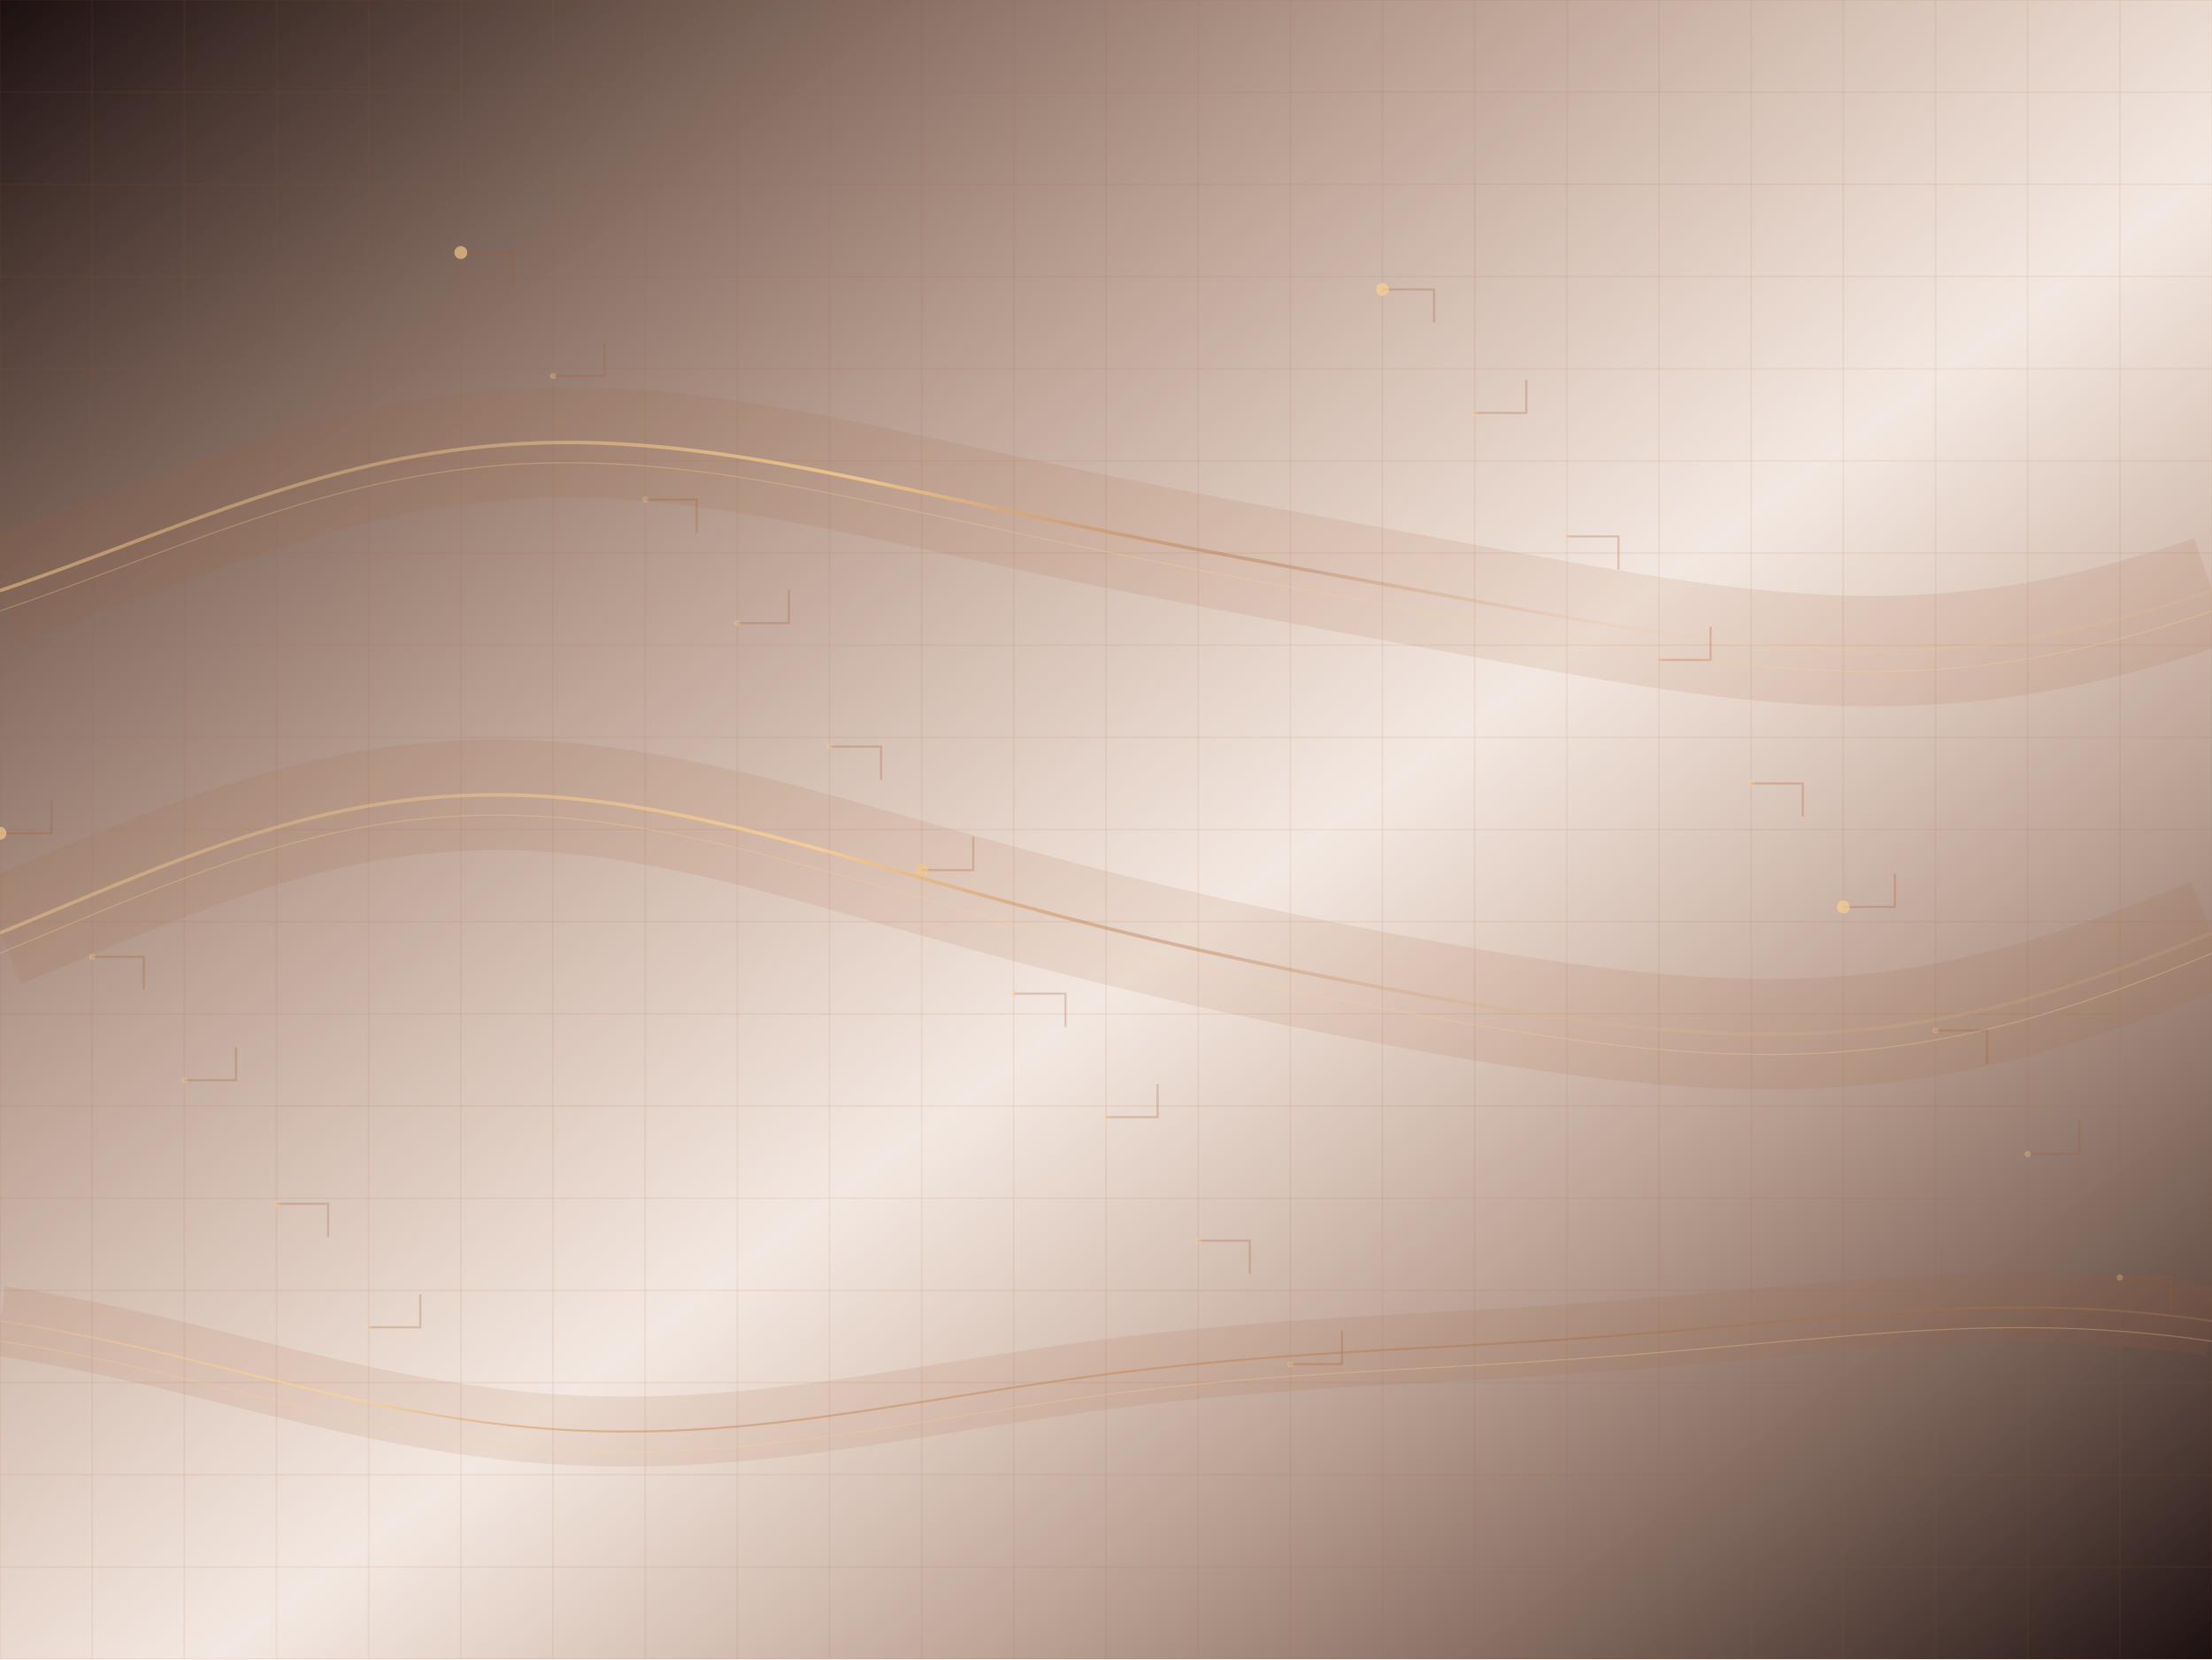
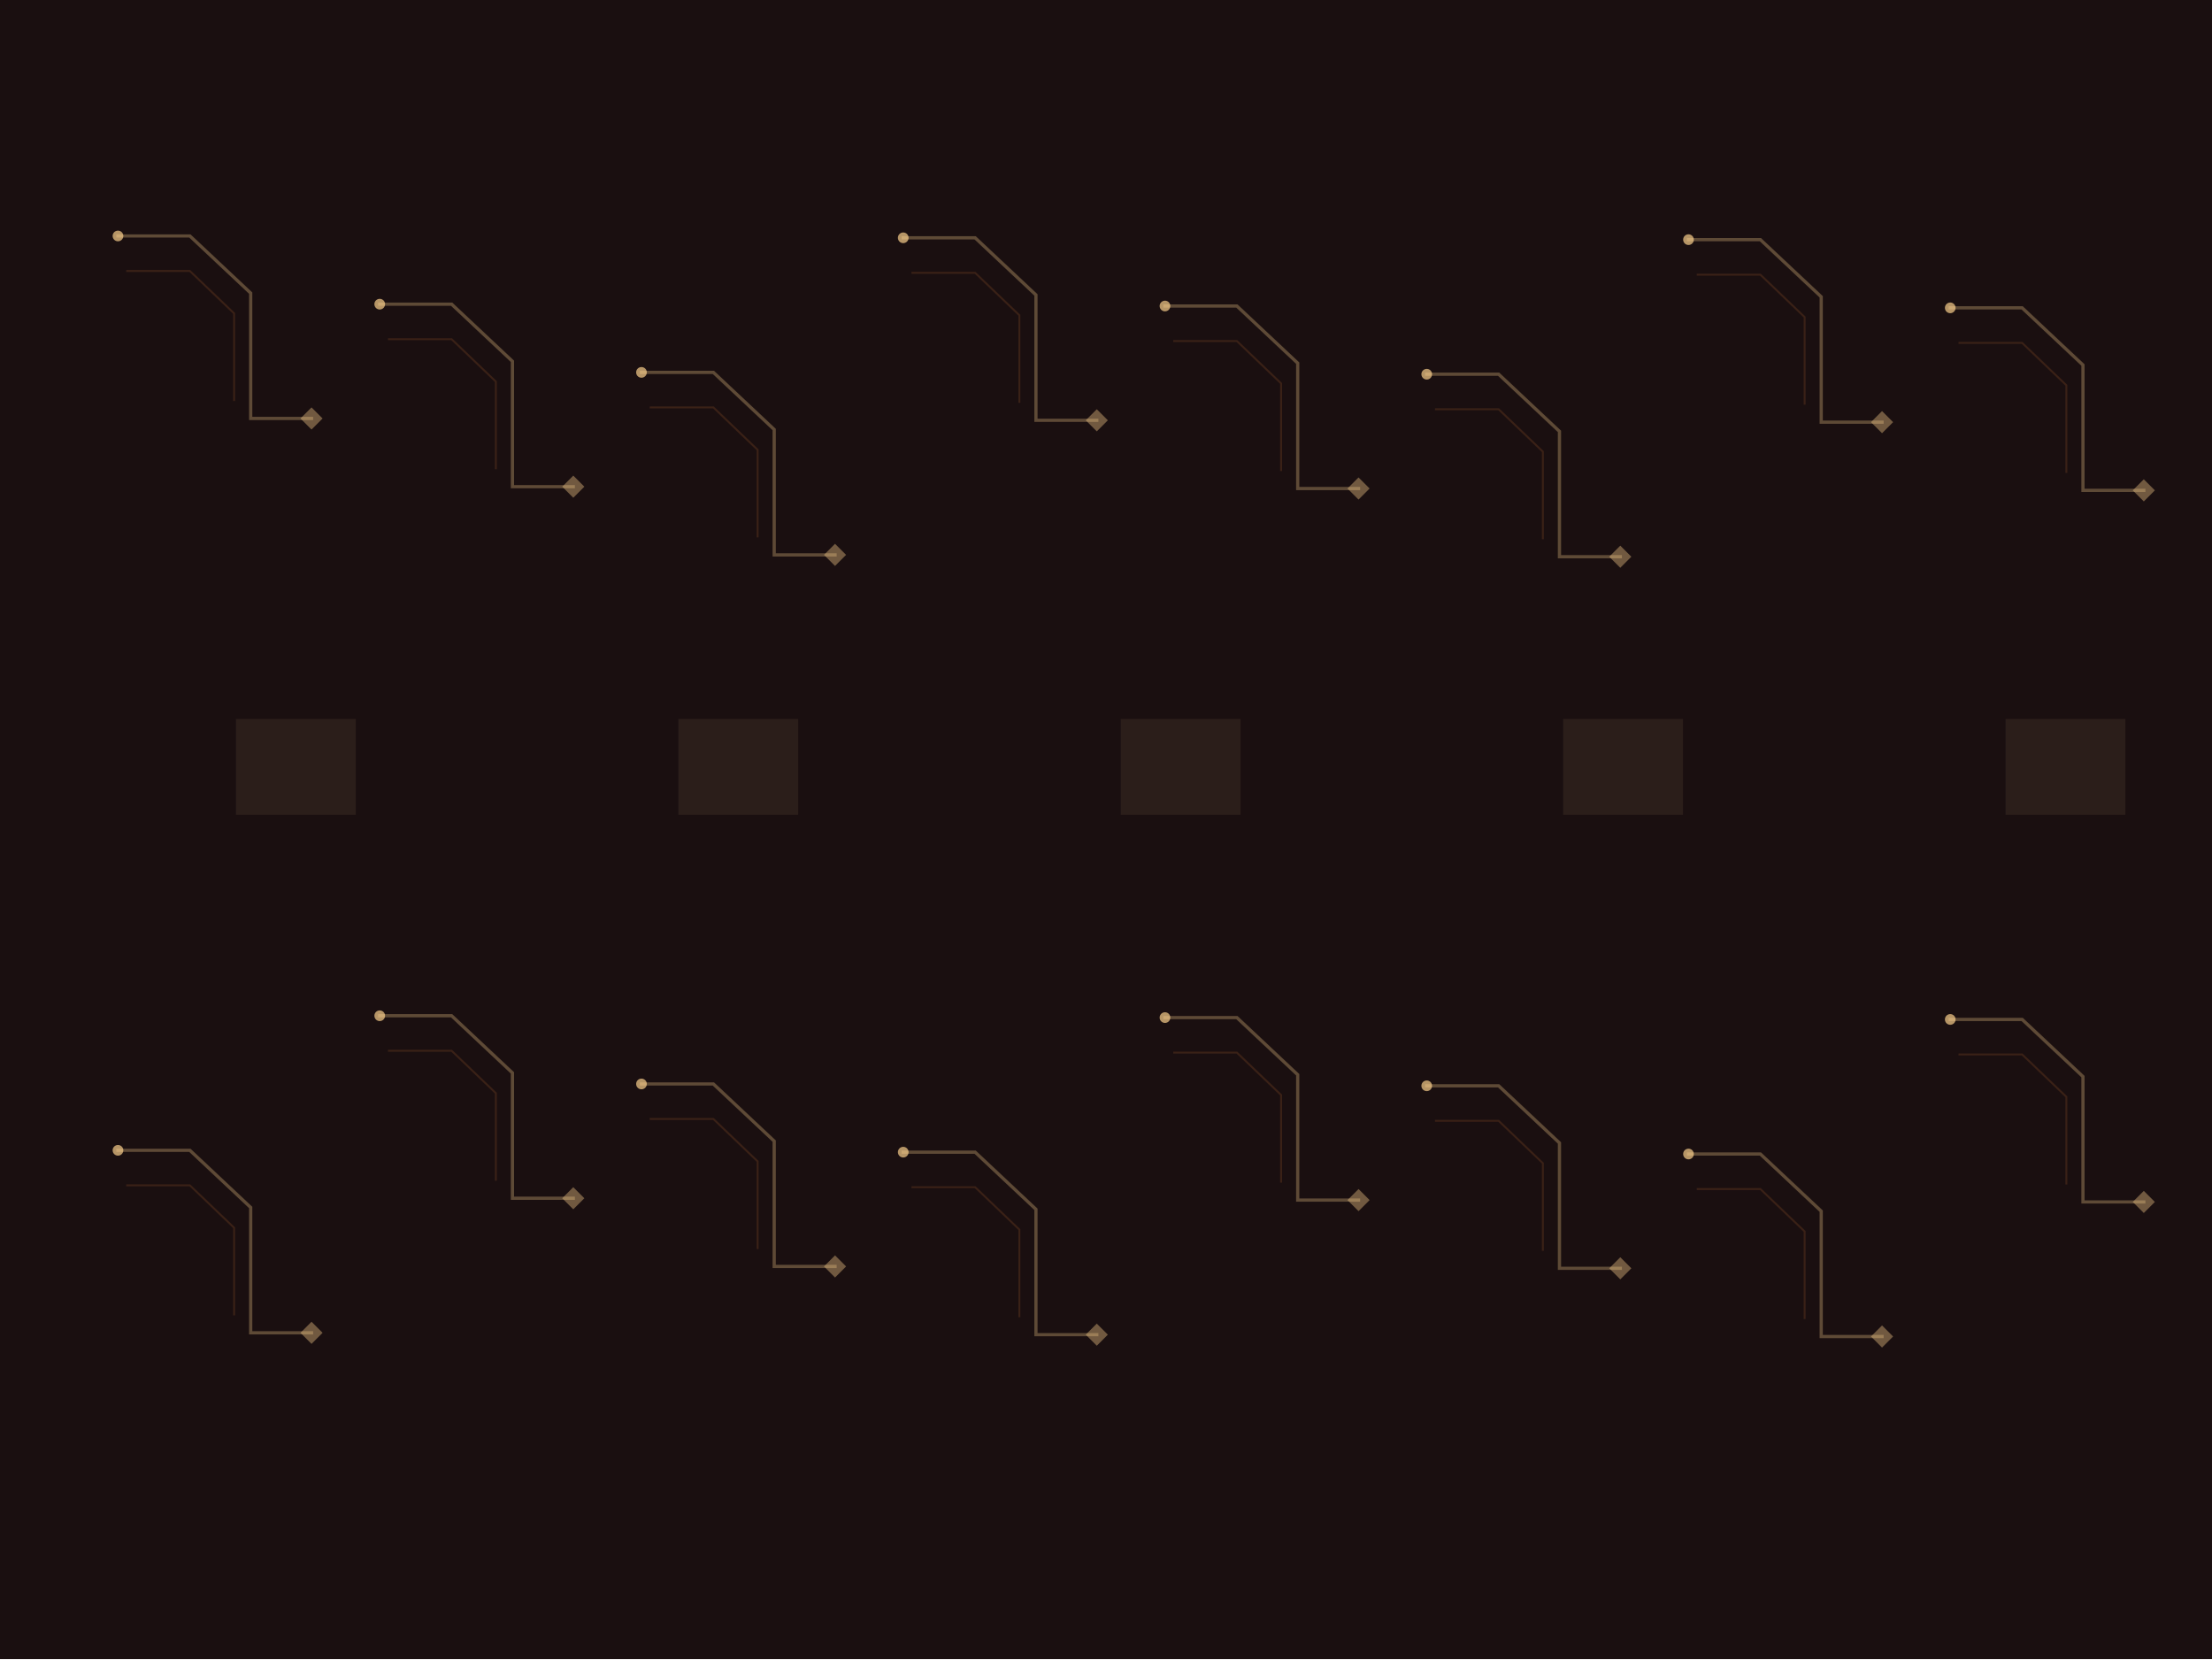
<svg xmlns="http://www.w3.org/2000/svg" width="1200" height="900" viewBox="0 0 1200 900" preserveAspectRatio="none">
-   <defs>
-     <linearGradient id="bg" x1="0" y1="0" x2="1" y2="1">
-       <stop stop-color="#1a0f10" />
-       <stop offset=".55" stop-color="#a75b2c" stop-opacity=".14" />
-       <stop offset="1" stop-color="#1a0f10" />
-     </linearGradient>
-     <linearGradient id="flow" x1="0" y1="0" x2="1" y2=".4">
-       <stop stop-color="#ffd38f" stop-opacity=".1" />
-       <stop offset=".4" stop-color="#ffd38f" stop-opacity=".73" />
-       <stop offset=".7" stop-color="#a75b2c" stop-opacity=".3" />
-       <stop offset="1" stop-color="#ffd38f" stop-opacity=".1" />
-     </linearGradient>
-   </defs>
-   <rect width="1200" height="900" fill="url(#bg)" />
-   <g stroke-width=".9" fill="none">
-     <path d="M0 0 V900" stroke="#a75b2c" opacity=".085" />
-     <path d="M50 0 V900" stroke="#a75b2c" opacity=".085" />
-     <path d="M100 0 V900" stroke="#a75b2c" opacity=".085" />
-     <path d="M150 0 V900" stroke="#a75b2c" opacity=".085" />
-     <path d="M200 0 V900" stroke="#a75b2c" opacity=".085" />
-     <path d="M250 0 V900" stroke="#a75b2c" opacity=".085" />
-     <path d="M300 0 V900" stroke="#a75b2c" opacity=".085" />
-     <path d="M350 0 V900" stroke="#a75b2c" opacity=".085" />
-     <path d="M400 0 V900" stroke="#a75b2c" opacity=".085" />
-     <path d="M450 0 V900" stroke="#a75b2c" opacity=".085" />
-     <path d="M500 0 V900" stroke="#a75b2c" opacity=".085" />
-     <path d="M550 0 V900" stroke="#a75b2c" opacity=".085" />
-     <path d="M600 0 V900" stroke="#a75b2c" opacity=".085" />
-     <path d="M650 0 V900" stroke="#a75b2c" opacity=".085" />
-     <path d="M700 0 V900" stroke="#a75b2c" opacity=".085" />
-     <path d="M750 0 V900" stroke="#a75b2c" opacity=".085" />
-     <path d="M800 0 V900" stroke="#a75b2c" opacity=".085" />
-     <path d="M850 0 V900" stroke="#a75b2c" opacity=".085" />
-     <path d="M900 0 V900" stroke="#a75b2c" opacity=".085" />
-     <path d="M950 0 V900" stroke="#a75b2c" opacity=".085" />
-     <path d="M1000 0 V900" stroke="#a75b2c" opacity=".085" />
-     <path d="M1050 0 V900" stroke="#a75b2c" opacity=".085" />
-     <path d="M1100 0 V900" stroke="#a75b2c" opacity=".085" />
-     <path d="M1150 0 V900" stroke="#a75b2c" opacity=".085" />
-     <path d="M1200 0 V900" stroke="#a75b2c" opacity=".085" />
-     <path d="M0 0 H1200" stroke="#a75b2c" opacity=".085" />
-     <path d="M0 50 H1200" stroke="#a75b2c" opacity=".085" />
-     <path d="M0 100 H1200" stroke="#a75b2c" opacity=".085" />
-     <path d="M0 150 H1200" stroke="#a75b2c" opacity=".085" />
-     <path d="M0 200 H1200" stroke="#a75b2c" opacity=".085" />
-     <path d="M0 250 H1200" stroke="#a75b2c" opacity=".085" />
-     <path d="M0 300 H1200" stroke="#a75b2c" opacity=".085" />
-     <path d="M0 350 H1200" stroke="#a75b2c" opacity=".085" />
-     <path d="M0 400 H1200" stroke="#a75b2c" opacity=".085" />
-     <path d="M0 450 H1200" stroke="#a75b2c" opacity=".085" />
-     <path d="M0 500 H1200" stroke="#a75b2c" opacity=".085" />
-     <path d="M0 550 H1200" stroke="#a75b2c" opacity=".085" />
-     <path d="M0 600 H1200" stroke="#a75b2c" opacity=".085" />
-     <path d="M0 650 H1200" stroke="#a75b2c" opacity=".085" />
-     <path d="M0 700 H1200" stroke="#a75b2c" opacity=".085" />
-     <path d="M0 750 H1200" stroke="#a75b2c" opacity=".085" />
-     <path d="M0 800 H1200" stroke="#a75b2c" opacity=".085" />
-     <path d="M0 850 H1200" stroke="#a75b2c" opacity=".085" />
-     <path d="M0 900 H1200" stroke="#a75b2c" opacity=".085" />
-   </g>
-   <g>
-     <path d="M 0 452 h 28 v -18" stroke="#a75b2c" stroke-width="1.2" stroke-opacity=".25" fill="none" />
-     <circle cx="0" cy="452" r="3.5" fill="#ffd38f" fill-opacity="0.6" />
-     <path d="M 50 519 h 28 v 18" stroke="#a75b2c" stroke-width="1.2" stroke-opacity=".25" fill="none" />
-     <circle cx="50" cy="519" r="1.7" fill="#ffd38f" fill-opacity="0.3" />
-     <path d="M 100 586 h 28 v -18" stroke="#a75b2c" stroke-width="1.2" stroke-opacity=".25" fill="none" />
-     <circle cx="100" cy="586" r="1.7" fill="#ffd38f" fill-opacity="0.3" />
-     <path d="M 150 653 h 28 v 18" stroke="#a75b2c" stroke-width="1.2" stroke-opacity=".25" fill="none" />
-     <circle cx="150" cy="653" r="1.7" fill="#ffd38f" fill-opacity="0.3" />
-     <path d="M 200 720 h 28 v -18" stroke="#a75b2c" stroke-width="1.2" stroke-opacity=".25" fill="none" />
-     <circle cx="200" cy="720" r="1.7" fill="#ffd38f" fill-opacity="0.3" />
-     <path d="M 250 137 h 28 v 18" stroke="#a75b2c" stroke-width="1.2" stroke-opacity=".25" fill="none" />
-     <circle cx="250" cy="137" r="3.5" fill="#ffd38f" fill-opacity="0.6" />
-     <path d="M 300 204 h 28 v -18" stroke="#a75b2c" stroke-width="1.2" stroke-opacity=".25" fill="none" />
-     <circle cx="300" cy="204" r="1.7" fill="#ffd38f" fill-opacity="0.3" />
-     <path d="M 350 271 h 28 v 18" stroke="#a75b2c" stroke-width="1.2" stroke-opacity=".25" fill="none" />
-     <circle cx="350" cy="271" r="1.7" fill="#ffd38f" fill-opacity="0.3" />
-     <path d="M 400 338 h 28 v -18" stroke="#a75b2c" stroke-width="1.2" stroke-opacity=".25" fill="none" />
-     <circle cx="400" cy="338" r="1.7" fill="#ffd38f" fill-opacity="0.3" />
-     <path d="M 450 405 h 28 v 18" stroke="#a75b2c" stroke-width="1.2" stroke-opacity=".25" fill="none" />
-     <circle cx="450" cy="405" r="1.7" fill="#ffd38f" fill-opacity="0.3" />
-     <path d="M 500 472 h 28 v -18" stroke="#a75b2c" stroke-width="1.2" stroke-opacity=".25" fill="none" />
-     <circle cx="500" cy="472" r="3.5" fill="#ffd38f" fill-opacity="0.6" />
-     <path d="M 550 539 h 28 v 18" stroke="#a75b2c" stroke-width="1.2" stroke-opacity=".25" fill="none" />
-     <circle cx="550" cy="539" r="1.7" fill="#ffd38f" fill-opacity="0.3" />
-     <path d="M 600 606 h 28 v -18" stroke="#a75b2c" stroke-width="1.2" stroke-opacity=".25" fill="none" />
-     <circle cx="600" cy="606" r="1.7" fill="#ffd38f" fill-opacity="0.3" />
-     <path d="M 650 673 h 28 v 18" stroke="#a75b2c" stroke-width="1.2" stroke-opacity=".25" fill="none" />
-     <circle cx="650" cy="673" r="1.7" fill="#ffd38f" fill-opacity="0.3" />
-     <path d="M 700 740 h 28 v -18" stroke="#a75b2c" stroke-width="1.2" stroke-opacity=".25" fill="none" />
-     <circle cx="700" cy="740" r="1.7" fill="#ffd38f" fill-opacity="0.3" />
-     <path d="M 750 157 h 28 v 18" stroke="#a75b2c" stroke-width="1.2" stroke-opacity=".25" fill="none" />
-     <circle cx="750" cy="157" r="3.5" fill="#ffd38f" fill-opacity="0.6" />
-     <path d="M 800 224 h 28 v -18" stroke="#a75b2c" stroke-width="1.2" stroke-opacity=".25" fill="none" />
-     <circle cx="800" cy="224" r="1.7" fill="#ffd38f" fill-opacity="0.3" />
-     <path d="M 850 291 h 28 v 18" stroke="#a75b2c" stroke-width="1.2" stroke-opacity=".25" fill="none" />
-     <circle cx="850" cy="291" r="1.7" fill="#ffd38f" fill-opacity="0.3" />
-     <path d="M 900 358 h 28 v -18" stroke="#a75b2c" stroke-width="1.2" stroke-opacity=".25" fill="none" />
-     <circle cx="900" cy="358" r="1.7" fill="#ffd38f" fill-opacity="0.3" />
-     <path d="M 950 425 h 28 v 18" stroke="#a75b2c" stroke-width="1.2" stroke-opacity=".25" fill="none" />
-     <circle cx="950" cy="425" r="1.7" fill="#ffd38f" fill-opacity="0.3" />
-     <path d="M 1000 492 h 28 v -18" stroke="#a75b2c" stroke-width="1.2" stroke-opacity=".25" fill="none" />
-     <circle cx="1000" cy="492" r="3.5" fill="#ffd38f" fill-opacity="0.6" />
-     <path d="M 1050 559 h 28 v 18" stroke="#a75b2c" stroke-width="1.2" stroke-opacity=".25" fill="none" />
-     <circle cx="1050" cy="559" r="1.7" fill="#ffd38f" fill-opacity="0.3" />
-     <path d="M 1100 626 h 28 v -18" stroke="#a75b2c" stroke-width="1.2" stroke-opacity=".25" fill="none" />
-     <circle cx="1100" cy="626" r="1.7" fill="#ffd38f" fill-opacity="0.3" />
-     <path d="M 1150 693 h 28 v 18" stroke="#a75b2c" stroke-width="1.2" stroke-opacity=".25" fill="none" />
-     <circle cx="1150" cy="693" r="1.7" fill="#ffd38f" fill-opacity="0.3" />
-   </g>
-   <g fill="none" stroke-linecap="butt">
-     <path d="M0 320.4 C 33.33 309.17 66.67 296 100 283.77 C 133.33 271.54 166.67 260.4 200 252.67 C 233.33 244.94 266.67 240.66 300 240.08 C 333.33 239.5 366.67 242.55 400 247.66 C 433.33 252.77 466.67 259.82 500 267.02 C 533.33 274.23 566.67 281.54 600 288.32 C 633.33 295.09 666.67 301.39 700 307.55 C 733.33 313.71 766.67 319.82 800 325.94 C 833.33 332.05 866.67 338.18 900 343.21 C 933.33 348.23 966.67 352.05 1000 353.01 C 1033.33 353.97 1066.67 351.95 1100 346.37 C 1133.33 340.78 1166.67 331.62 1200 320.4" stroke="#a75b2c" stroke-width="60" opacity=".11" />
-     <path d="M0 320.4 C 33.33 309.17 66.67 296 100 283.77 C 133.33 271.54 166.67 260.4 200 252.67 C 233.33 244.94 266.67 240.66 300 240.08 C 333.33 239.5 366.67 242.55 400 247.66 C 433.33 252.77 466.67 259.82 500 267.02 C 533.33 274.23 566.67 281.54 600 288.32 C 633.33 295.09 666.67 301.39 700 307.55 C 733.33 313.71 766.67 319.82 800 325.94 C 833.33 332.05 866.67 338.18 900 343.21 C 933.33 348.23 966.67 352.05 1000 353.01 C 1033.33 353.97 1066.67 351.95 1100 346.37 C 1133.33 340.78 1166.67 331.62 1200 320.4" stroke="url(#flow)" stroke-width="1.9" />
-     <path d="M0 320.4 C 33.33 309.17 66.67 296 100 283.77 C 133.33 271.54 166.67 260.4 200 252.67 C 233.33 244.94 266.67 240.66 300 240.08 C 333.33 239.5 366.67 242.55 400 247.66 C 433.33 252.77 466.67 259.82 500 267.02 C 533.33 274.23 566.67 281.54 600 288.32 C 633.33 295.09 666.67 301.39 700 307.55 C 733.33 313.71 766.67 319.82 800 325.94 C 833.33 332.05 866.67 338.18 900 343.21 C 933.33 348.23 966.67 352.05 1000 353.01 C 1033.33 353.97 1066.67 351.95 1100 346.37 C 1133.33 340.78 1166.67 331.62 1200 320.4" transform="translate(0 11)" stroke="#ffd38f" stroke-width=".6" opacity=".3" />
-     <path d="M0 506.08 C 33.33 492.41 66.67 477.81 100 465.41 C 133.33 453.01 166.67 442.93 200 437.14 C 233.33 431.35 266.67 429.86 300 432.3 C 333.33 434.73 366.67 440.99 400 449.05 C 433.33 457.11 466.67 466.84 500 476.33 C 533.33 485.82 566.67 495.04 600 503.36 C 633.33 511.68 666.67 519.16 700 526.04 C 733.33 532.91 766.67 539.26 800 544.87 C 833.33 550.48 866.67 555.35 900 558.27 C 933.33 561.18 966.67 562.03 1000 559.5 C 1033.33 556.98 1066.67 550.98 1100 541.67 C 1133.33 532.35 1166.67 519.75 1200 506.08" stroke="#a75b2c" stroke-width="60" opacity=".11" />
-     <path d="M0 506.08 C 33.33 492.41 66.67 477.81 100 465.41 C 133.33 453.01 166.67 442.93 200 437.14 C 233.33 431.35 266.67 429.86 300 432.3 C 333.33 434.73 366.67 440.99 400 449.05 C 433.33 457.11 466.67 466.84 500 476.33 C 533.33 485.82 566.67 495.04 600 503.36 C 633.33 511.68 666.67 519.16 700 526.04 C 733.33 532.91 766.67 539.26 800 544.87 C 833.33 550.48 866.67 555.35 900 558.27 C 933.33 561.18 966.67 562.03 1000 559.5 C 1033.33 556.98 1066.67 550.98 1100 541.67 C 1133.33 532.35 1166.67 519.75 1200 506.08" stroke="url(#flow)" stroke-width="1.9" />
-     <path d="M0 506.08 C 33.33 492.41 66.67 477.81 100 465.41 C 133.33 453.01 166.67 442.93 200 437.14 C 233.33 431.35 266.67 429.86 300 432.3 C 333.33 434.73 366.67 440.99 400 449.05 C 433.33 457.11 466.67 466.84 500 476.33 C 533.33 485.82 566.67 495.04 600 503.36 C 633.33 511.68 666.67 519.16 700 526.04 C 733.33 532.91 766.67 539.26 800 544.87 C 833.33 550.48 866.67 555.35 900 558.27 C 933.33 561.18 966.67 562.03 1000 559.5 C 1033.33 556.98 1066.67 550.98 1100 541.67 C 1133.33 532.35 1166.67 519.75 1200 506.08" transform="translate(0 11)" stroke="#ffd38f" stroke-width=".6" opacity=".3" />
-     <path d="M0 716.57 C 33.33 721.42 66.67 728.71 100 736.79 C 133.33 744.87 166.67 753.62 200 760.67 C 233.33 767.73 266.67 772.99 300 775.25 C 333.33 777.51 366.67 776.77 400 773.82 C 433.33 770.86 466.67 765.81 500 760.52 C 533.33 755.24 566.67 749.82 600 745.5 C 633.33 741.18 666.67 737.96 700 735.57 C 733.33 733.18 766.67 731.52 800 729.62 C 833.33 727.72 866.67 725.48 900 722.69 C 933.33 719.89 966.67 716.57 1000 713.83 C 1033.33 711.09 1066.67 709.05 1100 709.19 C 1133.33 709.32 1166.67 711.71 1200 716.57" stroke="#a75b2c" stroke-width="38" opacity=".11" />
-     <path d="M0 716.57 C 33.33 721.42 66.67 728.71 100 736.79 C 133.33 744.87 166.67 753.62 200 760.67 C 233.33 767.73 266.67 772.99 300 775.25 C 333.33 777.51 366.67 776.77 400 773.82 C 433.33 770.86 466.67 765.81 500 760.52 C 533.33 755.24 566.67 749.82 600 745.5 C 633.33 741.18 666.67 737.96 700 735.57 C 733.33 733.18 766.67 731.52 800 729.62 C 833.33 727.72 866.67 725.48 900 722.69 C 933.33 719.89 966.67 716.57 1000 713.83 C 1033.33 711.09 1066.67 709.05 1100 709.19 C 1133.33 709.32 1166.67 711.71 1200 716.57" stroke="url(#flow)" stroke-width="1.1" />
-     <path d="M0 716.57 C 33.33 721.42 66.67 728.71 100 736.79 C 133.33 744.87 166.67 753.62 200 760.67 C 233.33 767.73 266.67 772.99 300 775.25 C 333.33 777.51 366.67 776.77 400 773.82 C 433.33 770.86 466.67 765.81 500 760.52 C 533.33 755.24 566.67 749.82 600 745.5 C 633.33 741.18 666.67 737.96 700 735.57 C 733.33 733.18 766.67 731.52 800 729.62 C 833.33 727.72 866.67 725.48 900 722.69 C 933.33 719.89 966.67 716.57 1000 713.83 C 1033.33 711.09 1066.67 709.05 1100 709.19 C 1133.33 709.32 1166.67 711.71 1200 716.57" transform="translate(0 11)" stroke="#ffd38f" stroke-width=".6" opacity=".3" />
+   <rect width="1200" height="900" fill="#1a0f10" />
+   <g shape-rendering="geometricPrecision">
+     <path d="M64 128 H103 L136 159 V227 H169" fill="none" stroke="#ffd38f" stroke-opacity="0.3" stroke-width="1.75" stroke-linecap="square" stroke-linejoin="miter" />
+     <path d="M69 147 H103 L127 170 V217" fill="none" stroke="#a75b2c" stroke-opacity="0.23" stroke-width="1.05" stroke-linecap="square" stroke-linejoin="miter" />
+     <circle cx="64" cy="128" r="2.9" fill="#ffd38f" fill-opacity="0.68" />
+     <polygon points="169,221 175,227 169,233 163,227" fill="#ffd38f" opacity=".38" />
+     <path d="M206 165 H245 L278 196 V264 H311" fill="none" stroke="#ffd38f" stroke-opacity="0.3" stroke-width="1.75" stroke-linecap="square" stroke-linejoin="miter" />
+     <path d="M211 184 H245 L269 207 V254" fill="none" stroke="#a75b2c" stroke-opacity="0.23" stroke-width="1.05" stroke-linecap="square" stroke-linejoin="miter" />
+     <circle cx="206" cy="165" r="2.9" fill="#ffd38f" fill-opacity="0.68" />
+     <polygon points="311,258 317,264 311,270 305,264" fill="#ffd38f" opacity=".38" />
+     <path d="M348 202 H387 L420 233 V301 H453" fill="none" stroke="#ffd38f" stroke-opacity="0.3" stroke-width="1.75" stroke-linecap="square" stroke-linejoin="miter" />
+     <path d="M353 221 H387 L411 244 V291" fill="none" stroke="#a75b2c" stroke-opacity="0.23" stroke-width="1.05" stroke-linecap="square" stroke-linejoin="miter" />
+     <circle cx="348" cy="202" r="2.9" fill="#ffd38f" fill-opacity="0.68" />
+     <polygon points="453,295 459,301 453,307 447,301" fill="#ffd38f" opacity=".38" />
+     <path d="M490 129 H529 L562 160 V228 H595" fill="none" stroke="#ffd38f" stroke-opacity="0.3" stroke-width="1.75" stroke-linecap="square" stroke-linejoin="miter" />
+     <path d="M495 148 H529 L553 171 V218" fill="none" stroke="#a75b2c" stroke-opacity="0.23" stroke-width="1.05" stroke-linecap="square" stroke-linejoin="miter" />
+     <circle cx="490" cy="129" r="2.9" fill="#ffd38f" fill-opacity="0.68" />
+     <polygon points="595,222 601,228 595,234 589,228" fill="#ffd38f" opacity=".38" />
+     <path d="M632 166 H671 L704 197 V265 H737" fill="none" stroke="#ffd38f" stroke-opacity="0.3" stroke-width="1.75" stroke-linecap="square" stroke-linejoin="miter" />
+     <path d="M637 185 H671 L695 208 V255" fill="none" stroke="#a75b2c" stroke-opacity="0.23" stroke-width="1.05" stroke-linecap="square" stroke-linejoin="miter" />
+     <circle cx="632" cy="166" r="2.9" fill="#ffd38f" fill-opacity="0.68" />
+     <polygon points="737,259 743,265 737,271 731,265" fill="#ffd38f" opacity=".38" />
+     <path d="M774 203 H813 L846 234 V302 H879" fill="none" stroke="#ffd38f" stroke-opacity="0.3" stroke-width="1.75" stroke-linecap="square" stroke-linejoin="miter" />
+     <path d="M779 222 H813 L837 245 V292" fill="none" stroke="#a75b2c" stroke-opacity="0.23" stroke-width="1.05" stroke-linecap="square" stroke-linejoin="miter" />
+     <circle cx="774" cy="203" r="2.9" fill="#ffd38f" fill-opacity="0.68" />
+     <polygon points="879,296 885,302 879,308 873,302" fill="#ffd38f" opacity=".38" />
+     <path d="M916 130 H955 L988 161 V229 H1021" fill="none" stroke="#ffd38f" stroke-opacity="0.3" stroke-width="1.75" stroke-linecap="square" stroke-linejoin="miter" />
+     <path d="M921 149 H955 L979 172 V219" fill="none" stroke="#a75b2c" stroke-opacity="0.23" stroke-width="1.05" stroke-linecap="square" stroke-linejoin="miter" />
+     <circle cx="916" cy="130" r="2.9" fill="#ffd38f" fill-opacity="0.68" />
+     <polygon points="1021,223 1027,229 1021,235 1015,229" fill="#ffd38f" opacity=".38" />
+     <path d="M1058 167 H1097 L1130 198 V266 H1163" fill="none" stroke="#ffd38f" stroke-opacity="0.3" stroke-width="1.75" stroke-linecap="square" stroke-linejoin="miter" />
+     <path d="M1063 186 H1097 L1121 209 V256" fill="none" stroke="#a75b2c" stroke-opacity="0.23" stroke-width="1.05" stroke-linecap="square" stroke-linejoin="miter" />
+     <circle cx="1058" cy="167" r="2.9" fill="#ffd38f" fill-opacity="0.68" />
+     <polygon points="1163,260 1169,266 1163,272 1157,266" fill="#ffd38f" opacity=".38" />
+     <path d="M64 624 H103 L136 655 V723 H169" fill="none" stroke="#ffd38f" stroke-opacity="0.3" stroke-width="1.75" stroke-linecap="square" stroke-linejoin="miter" />
+     <path d="M69 643 H103 L127 666 V713" fill="none" stroke="#a75b2c" stroke-opacity="0.23" stroke-width="1.05" stroke-linecap="square" stroke-linejoin="miter" />
+     <circle cx="64" cy="624" r="2.9" fill="#ffd38f" fill-opacity="0.68" />
+     <polygon points="169,717 175,723 169,729 163,723" fill="#ffd38f" opacity=".38" />
+     <path d="M206 551 H245 L278 582 V650 H311" fill="none" stroke="#ffd38f" stroke-opacity="0.3" stroke-width="1.75" stroke-linecap="square" stroke-linejoin="miter" />
+     <path d="M211 570 H245 L269 593 V640" fill="none" stroke="#a75b2c" stroke-opacity="0.23" stroke-width="1.05" stroke-linecap="square" stroke-linejoin="miter" />
+     <circle cx="206" cy="551" r="2.9" fill="#ffd38f" fill-opacity="0.68" />
+     <polygon points="311,644 317,650 311,656 305,650" fill="#ffd38f" opacity=".38" />
+     <path d="M348 588 H387 L420 619 V687 H453" fill="none" stroke="#ffd38f" stroke-opacity="0.3" stroke-width="1.75" stroke-linecap="square" stroke-linejoin="miter" />
+     <path d="M353 607 H387 L411 630 V677" fill="none" stroke="#a75b2c" stroke-opacity="0.23" stroke-width="1.05" stroke-linecap="square" stroke-linejoin="miter" />
+     <circle cx="348" cy="588" r="2.9" fill="#ffd38f" fill-opacity="0.68" />
+     <polygon points="453,681 459,687 453,693 447,687" fill="#ffd38f" opacity=".38" />
+     <path d="M490 625 H529 L562 656 V724 H595" fill="none" stroke="#ffd38f" stroke-opacity="0.3" stroke-width="1.75" stroke-linecap="square" stroke-linejoin="miter" />
+     <path d="M495 644 H529 L553 667 V714" fill="none" stroke="#a75b2c" stroke-opacity="0.23" stroke-width="1.05" stroke-linecap="square" stroke-linejoin="miter" />
+     <circle cx="490" cy="625" r="2.9" fill="#ffd38f" fill-opacity="0.68" />
+     <polygon points="595,718 601,724 595,730 589,724" fill="#ffd38f" opacity=".38" />
+     <path d="M632 552 H671 L704 583 V651 H737" fill="none" stroke="#ffd38f" stroke-opacity="0.3" stroke-width="1.75" stroke-linecap="square" stroke-linejoin="miter" />
+     <path d="M637 571 H671 L695 594 V641" fill="none" stroke="#a75b2c" stroke-opacity="0.23" stroke-width="1.05" stroke-linecap="square" stroke-linejoin="miter" />
+     <circle cx="632" cy="552" r="2.9" fill="#ffd38f" fill-opacity="0.68" />
+     <polygon points="737,645 743,651 737,657 731,651" fill="#ffd38f" opacity=".38" />
+     <path d="M774 589 H813 L846 620 V688 H879" fill="none" stroke="#ffd38f" stroke-opacity="0.3" stroke-width="1.75" stroke-linecap="square" stroke-linejoin="miter" />
+     <path d="M779 608 H813 L837 631 V678" fill="none" stroke="#a75b2c" stroke-opacity="0.23" stroke-width="1.05" stroke-linecap="square" stroke-linejoin="miter" />
+     <circle cx="774" cy="589" r="2.9" fill="#ffd38f" fill-opacity="0.68" />
+     <polygon points="879,682 885,688 879,694 873,688" fill="#ffd38f" opacity=".38" />
+     <path d="M916 626 H955 L988 657 V725 H1021" fill="none" stroke="#ffd38f" stroke-opacity="0.3" stroke-width="1.75" stroke-linecap="square" stroke-linejoin="miter" />
+     <path d="M921 645 H955 L979 668 V715" fill="none" stroke="#a75b2c" stroke-opacity="0.23" stroke-width="1.05" stroke-linecap="square" stroke-linejoin="miter" />
+     <circle cx="916" cy="626" r="2.9" fill="#ffd38f" fill-opacity="0.68" />
+     <polygon points="1021,719 1027,725 1021,731 1015,725" fill="#ffd38f" opacity=".38" />
+     <path d="M1058 553 H1097 L1130 584 V652 H1163" fill="none" stroke="#ffd38f" stroke-opacity="0.3" stroke-width="1.75" stroke-linecap="square" stroke-linejoin="miter" />
+     <path d="M1063 572 H1097 L1121 595 V642" fill="none" stroke="#a75b2c" stroke-opacity="0.23" stroke-width="1.05" stroke-linecap="square" stroke-linejoin="miter" />
+     <circle cx="1058" cy="553" r="2.9" fill="#ffd38f" fill-opacity="0.68" />
+     <polygon points="1163,646 1169,652 1163,658 1157,652" fill="#ffd38f" opacity=".38" />
+     <rect x="128" y="390" width="65" height="52" fill="#ffd38f" opacity="0.075" />
+     <rect x="368" y="390" width="65" height="52" fill="#ffd38f" opacity="0.075" />
+     <rect x="608" y="390" width="65" height="52" fill="#ffd38f" opacity="0.075" />
+     <rect x="848" y="390" width="65" height="52" fill="#ffd38f" opacity="0.075" />
+     <rect x="1088" y="390" width="65" height="52" fill="#ffd38f" opacity="0.075" />
  </g>
</svg>
